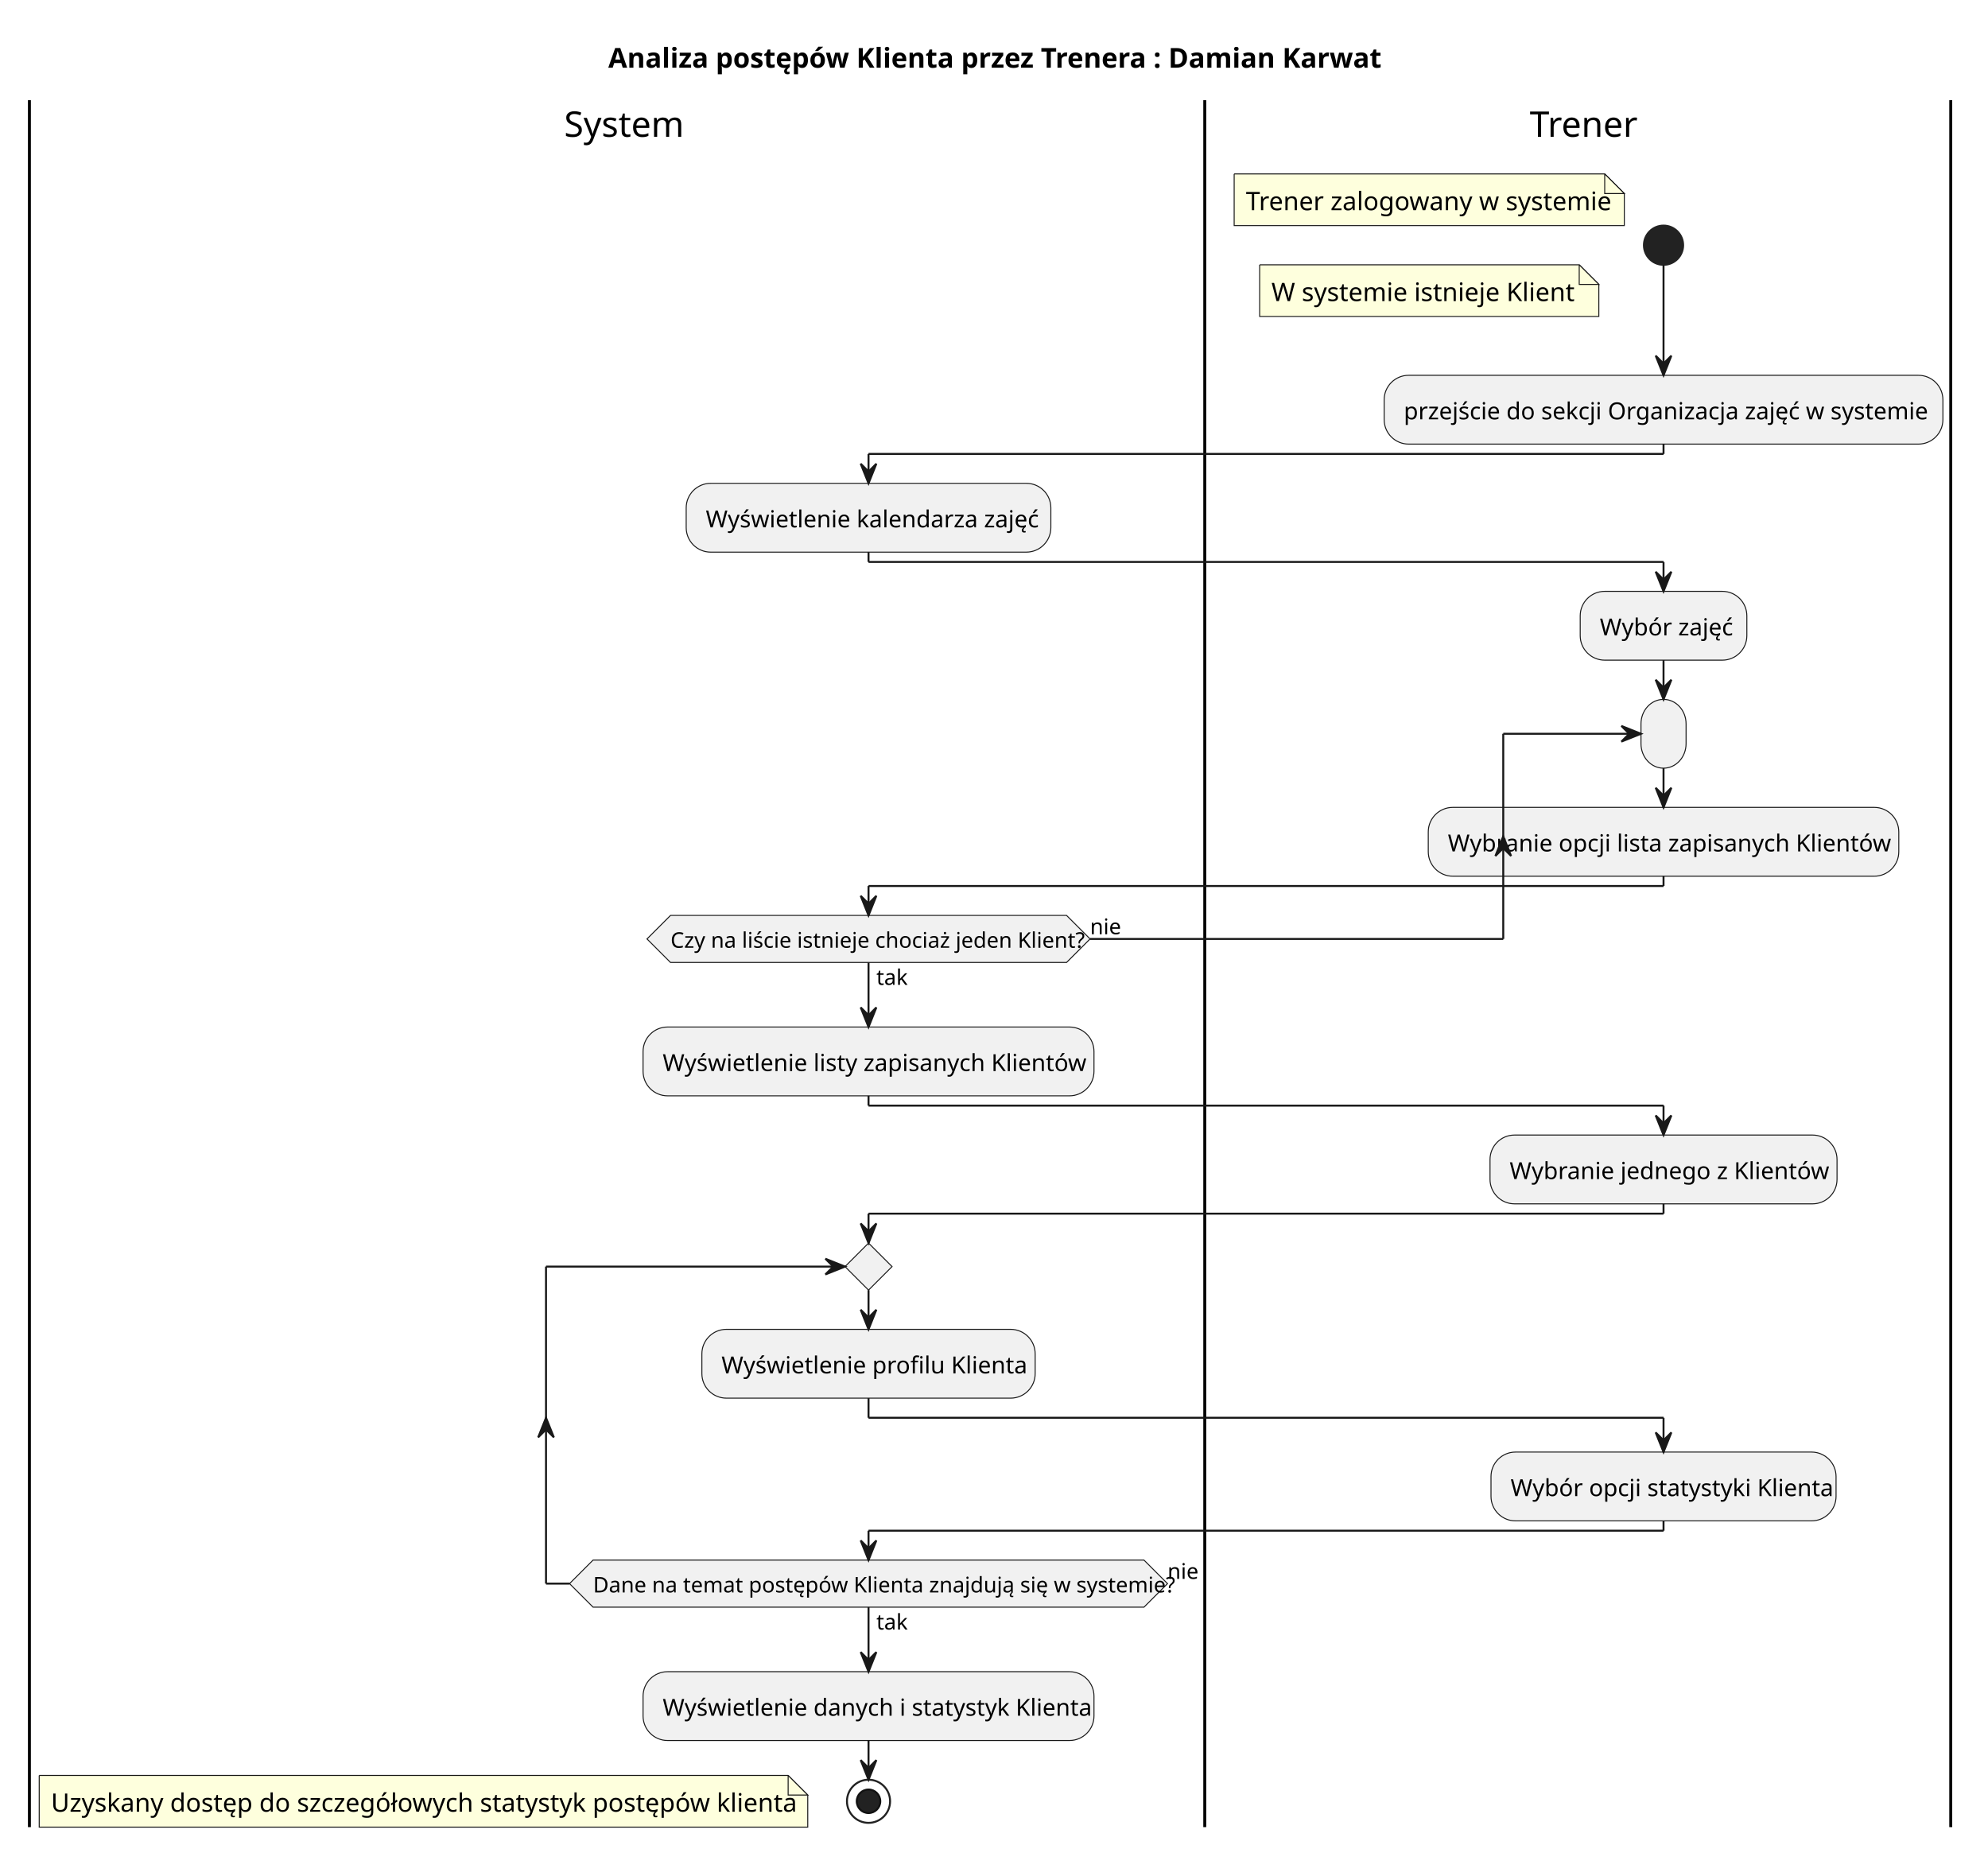
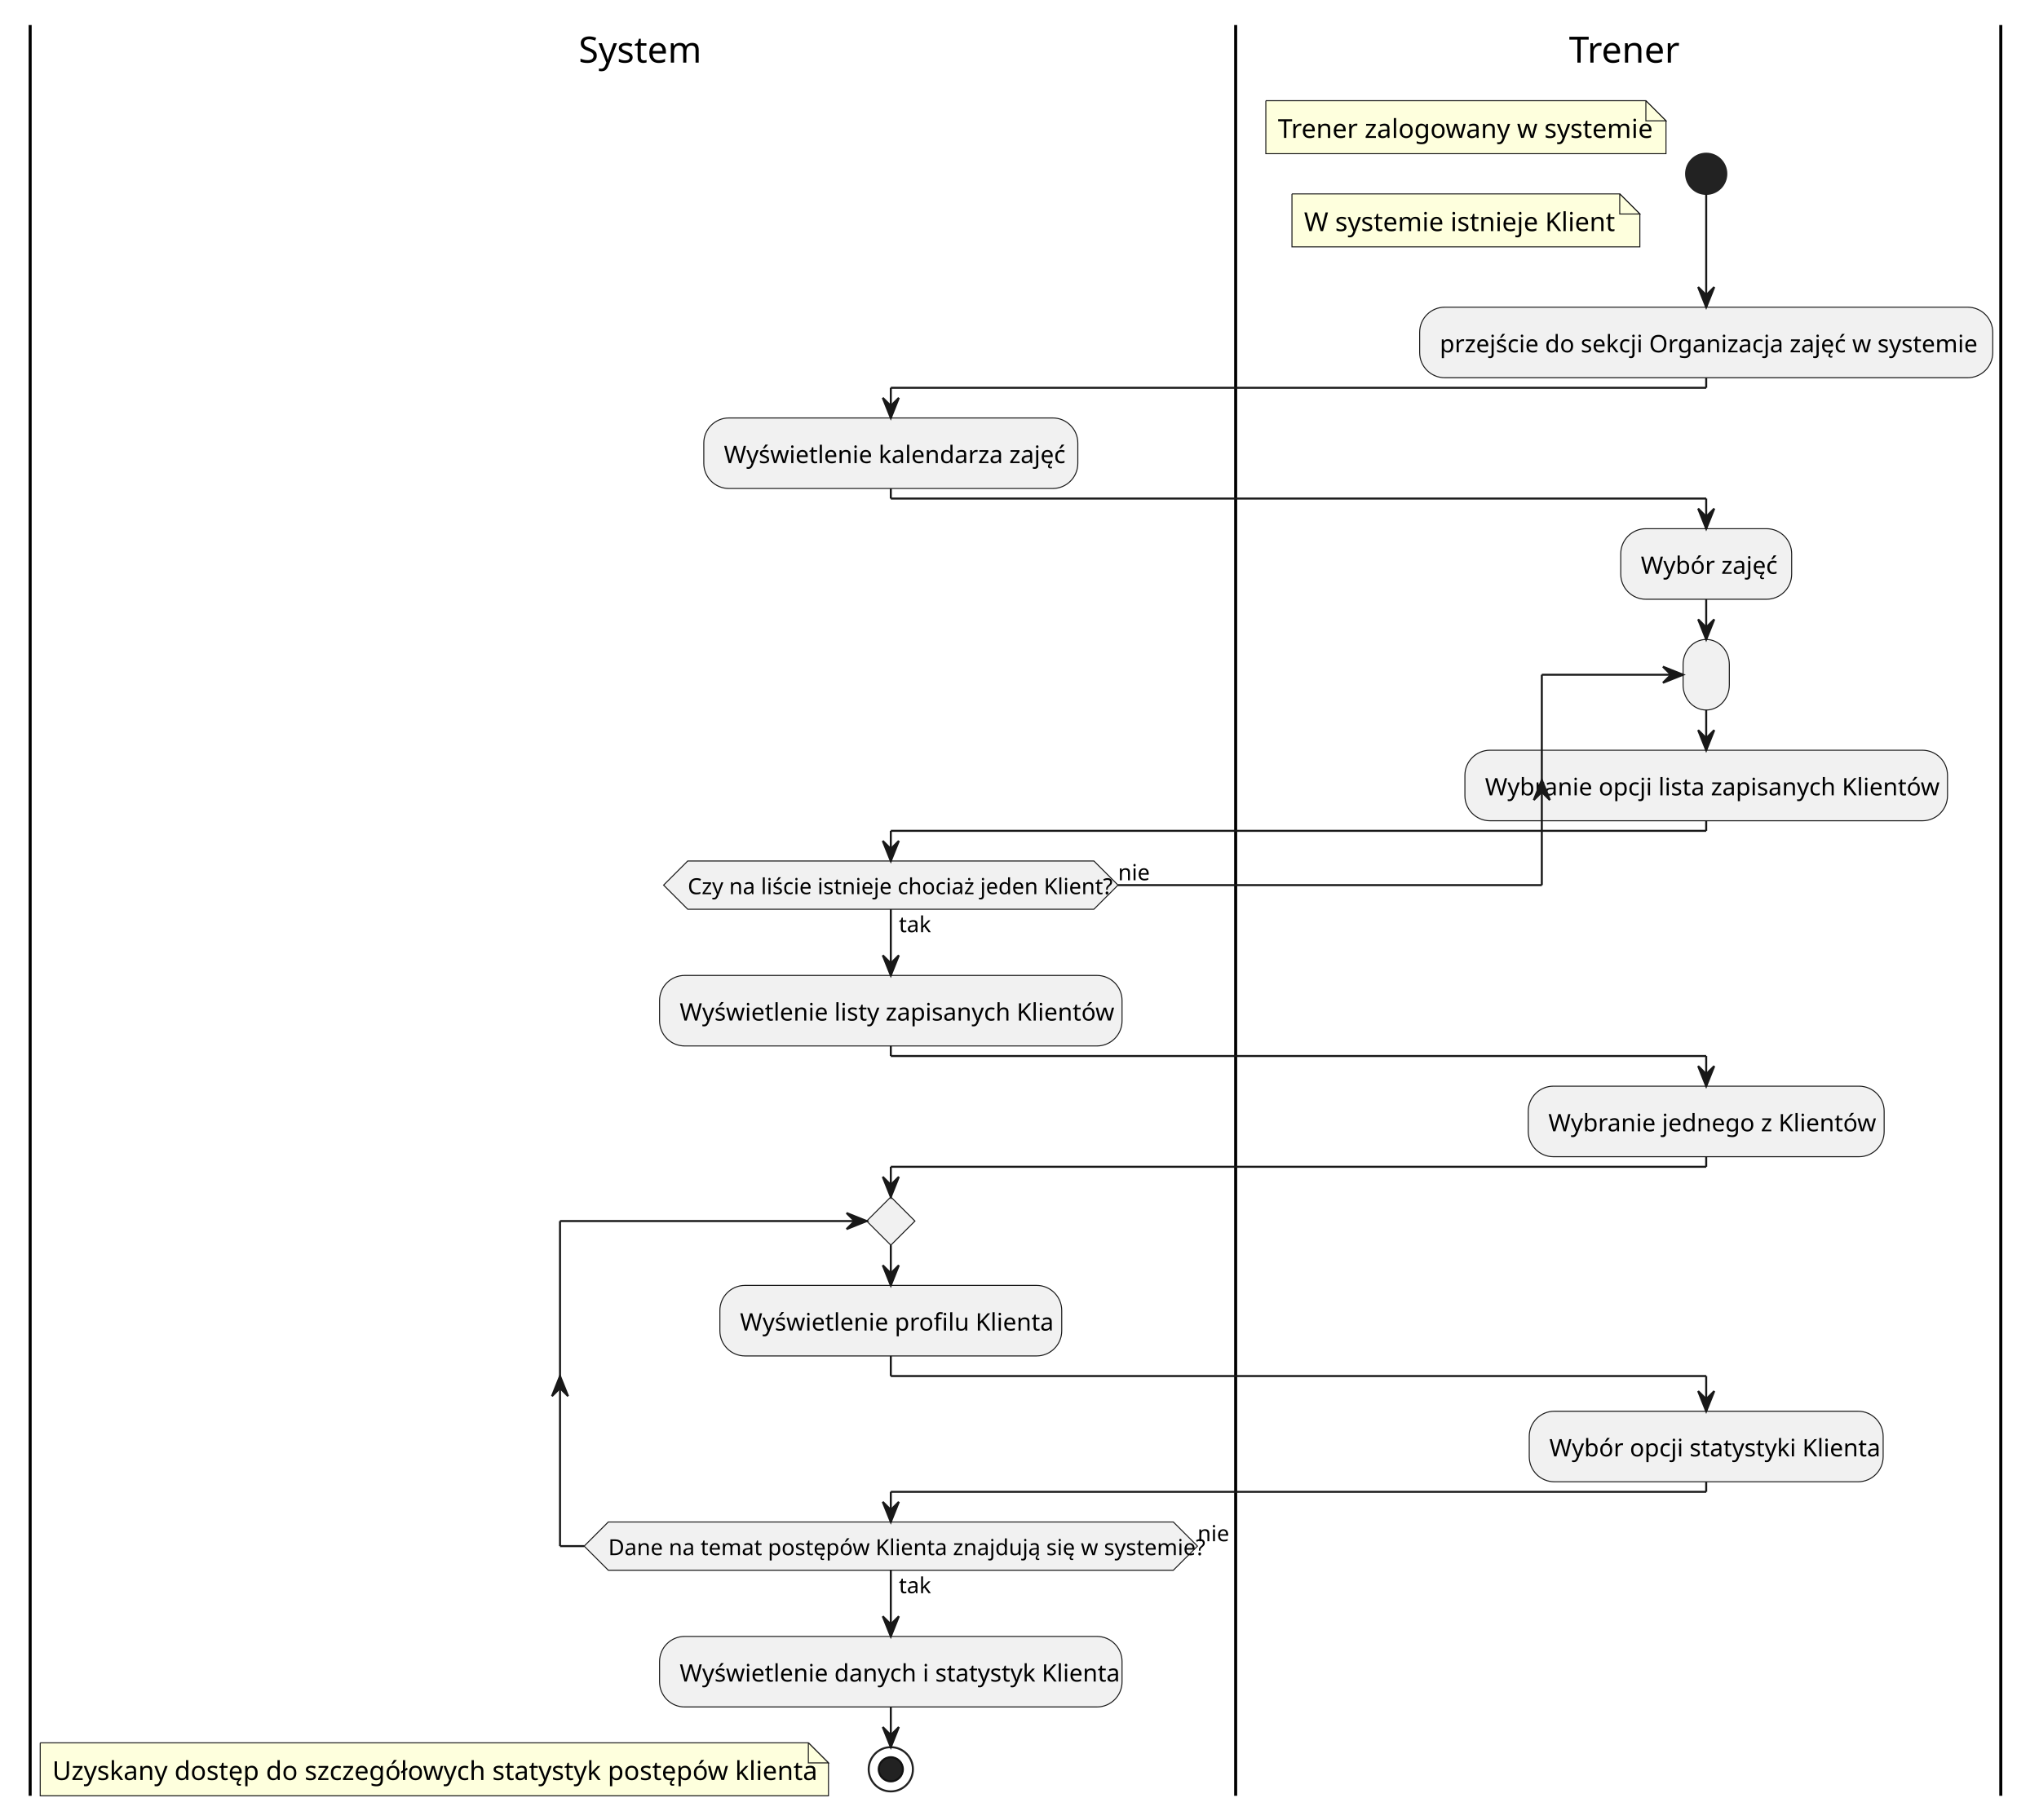
- <svg xmlns="http://www.w3.org/2000/svg" contentStyleType="text/css" height="943px" preserveAspectRatio="none" style="width:1014px;height:943px;background:#FFFFFF;" version="1.1" viewBox="0 0 1014 943" width="1014px" zoomAndPan="magnify">
+ <svg xmlns="http://www.w3.org/2000/svg" contentStyleType="text/css" height="905px" preserveAspectRatio="none" style="width:1014px;height:905px;background:#FFFFFF;" version="1.1" viewBox="0 0 1014 905" width="1014px" zoomAndPan="magnify">
  <defs />
  <g>
-     <text fill="#000000" font-family="sans-serif" font-size="14" font-weight="bold" lengthAdjust="spacing" textLength="391" x="310.25" y="34.533">Analiza postępów Klienta przez Trenera : Damian Karwat</text>
-     <rect fill="none" height="22.641" style="stroke:none;stroke-width:1.0;" width="981.5" x="15" y="51.065" />
-     <rect fill="#F1F1F1" height="35.094" rx="12.5" ry="12.5" style="stroke:#181818;stroke-width:0.5;" width="186" x="350" y="246.502" />
-     <text fill="#000000" font-family="sans-serif" font-size="12" lengthAdjust="spacing" textLength="166" x="360" y="268.959">Wyświetlenie kalendarza zajęć</text>
-     <polygon fill="#F1F1F1" points="342,466.877,544,466.877,556,478.877,544,490.877,342,490.877,330,478.877,342,466.877" style="stroke:#181818;stroke-width:0.5;" />
-     <text fill="#000000" font-family="sans-serif" font-size="11" lengthAdjust="spacing" textLength="14" x="447" y="502.296">tak</text>
-     <text fill="#000000" font-family="sans-serif" font-size="11" lengthAdjust="spacing" textLength="202" x="342" y="483.378">Czy na liście istnieje chociaż jeden Klient?</text>
-     <text fill="#000000" font-family="sans-serif" font-size="11" lengthAdjust="spacing" textLength="14" x="556" y="476.46">nie</text>
-     <rect fill="#F1F1F1" height="35.094" rx="12.5" ry="12.5" style="stroke:#181818;stroke-width:0.5;" width="230" x="328" y="523.796" />
-     <text fill="#000000" font-family="sans-serif" font-size="12" lengthAdjust="spacing" textLength="210" x="338" y="546.253">Wyświetlenie listy zapisanych Klientów</text>
-     <rect fill="#F1F1F1" height="35.094" rx="12.5" ry="12.5" style="stroke:#181818;stroke-width:0.5;" width="170" x="358" y="677.983" />
-     <text fill="#000000" font-family="sans-serif" font-size="12" lengthAdjust="spacing" textLength="150" x="368" y="700.44">Wyświetlenie profilu Klienta</text>
-     <polygon fill="#F1F1F1" points="443,633.983,455,645.983,443,657.983,431,645.983,443,633.983" style="stroke:#181818;stroke-width:0.5;" />
-     <polygon fill="#F1F1F1" points="302.5,795.671,583.5,795.671,595.5,807.671,583.5,819.671,302.5,819.671,290.5,807.671,302.5,795.671" style="stroke:#181818;stroke-width:0.5;" />
-     <text fill="#000000" font-family="sans-serif" font-size="11" lengthAdjust="spacing" textLength="14" x="447" y="831.09">tak</text>
-     <text fill="#000000" font-family="sans-serif" font-size="11" lengthAdjust="spacing" textLength="281" x="302.5" y="812.172">Dane na temat postępów Klienta znajdują się w systemie?</text>
-     <text fill="#000000" font-family="sans-serif" font-size="11" lengthAdjust="spacing" textLength="14" x="595.5" y="805.254">nie</text>
-     <rect fill="#F1F1F1" height="35.094" rx="12.5" ry="12.5" style="stroke:#181818;stroke-width:0.5;" width="230" x="328" y="852.59" />
-     <text fill="#000000" font-family="sans-serif" font-size="12" lengthAdjust="spacing" textLength="210" x="338" y="875.047">Wyświetlenie danych i statystyk Klienta</text>
-     <path d="M20,905.508 L20,931.859 L412,931.859 L412,915.508 L402,905.508 L20,905.508 " fill="#FEFFDD" style="stroke:#181818;stroke-width:0.5;" />
-     <path d="M402,905.508 L402,915.508 L412,915.508 L402,905.508 " fill="#FEFFDD" style="stroke:#181818;stroke-width:0.5;" />
-     <text fill="#000000" font-family="sans-serif" font-size="13" lengthAdjust="spacing" textLength="371" x="26" y="924.003">Uzyskany dostęp do szczegółowych statystyk postępów klienta</text>
-     <ellipse cx="443" cy="918.684" fill="none" rx="11" ry="11" style="stroke:#222222;stroke-width:1.0;" />
-     <ellipse cx="443" cy="918.684" fill="#222222" rx="6" ry="6" style="stroke:#111111;stroke-width:1.0;" />
-     <line style="stroke:#000000;stroke-width:1.5;" x1="15" x2="15" y1="51.065" y2="931.859" />
-     <path d="M629.5,88.705 L629.5,115.057 L828.5,115.057 L828.5,98.705 L818.5,88.705 L629.5,88.705 " fill="#FEFFDD" style="stroke:#181818;stroke-width:0.5;" />
-     <path d="M818.5,88.705 L818.5,98.705 L828.5,98.705 L818.5,88.705 " fill="#FEFFDD" style="stroke:#181818;stroke-width:0.5;" />
-     <text fill="#000000" font-family="sans-serif" font-size="13" lengthAdjust="spacing" textLength="178" x="635.5" y="107.2">Trener zalogowany w systemie</text>
-     <path d="M642.5,135.057 L642.5,161.408 L815.5,161.408 L815.5,145.057 L805.5,135.057 L642.5,135.057 " fill="#FEFFDD" style="stroke:#181818;stroke-width:0.5;" />
-     <path d="M805.5,135.057 L805.5,145.057 L815.5,145.057 L805.5,135.057 " fill="#FEFFDD" style="stroke:#181818;stroke-width:0.5;" />
-     <text fill="#000000" font-family="sans-serif" font-size="13" lengthAdjust="spacing" textLength="152" x="648.5" y="153.552">W systemie istnieje Klient</text>
-     <ellipse cx="848.5" cy="125.057" fill="#222222" rx="10" ry="10" style="stroke:#222222;stroke-width:1.0;" />
-     <rect fill="#F1F1F1" height="35.094" rx="12.5" ry="12.5" style="stroke:#181818;stroke-width:0.5;" width="285" x="706" y="191.408" />
-     <text fill="#000000" font-family="sans-serif" font-size="12" lengthAdjust="spacing" textLength="265" x="716" y="213.865">przejście do sekcji Organizacja zajęć w systemie</text>
-     <rect fill="#F1F1F1" height="35.094" rx="12.5" ry="12.5" style="stroke:#181818;stroke-width:0.5;" width="85" x="806" y="301.596" />
-     <text fill="#000000" font-family="sans-serif" font-size="12" lengthAdjust="spacing" textLength="65" x="816" y="324.053">Wybór zajęć</text>
-     <rect fill="#F1F1F1" height="35.094" rx="12.5" ry="12.5" style="stroke:#181818;stroke-width:0.5;" width="240" x="728.5" y="411.783" />
-     <text fill="#000000" font-family="sans-serif" font-size="12" lengthAdjust="spacing" textLength="220" x="738.5" y="434.24">Wybranie opcji lista zapisanych Klientów</text>
-     <rect fill="#F1F1F1" height="35.094" rx="12.5" ry="12.5" style="stroke:#181818;stroke-width:0.5;" width="23" x="837" y="356.69" />
-     <text fill="#000000" font-family="sans-serif" font-size="12" lengthAdjust="spacing" textLength="3" x="847" y="379.147"> </text>
-     <rect fill="#F1F1F1" height="35.094" rx="12.5" ry="12.5" style="stroke:#181818;stroke-width:0.5;" width="177" x="760" y="578.89" />
-     <text fill="#000000" font-family="sans-serif" font-size="12" lengthAdjust="spacing" textLength="157" x="770" y="601.347">Wybranie jednego z Klientów</text>
-     <rect fill="#F1F1F1" height="35.094" rx="12.5" ry="12.5" style="stroke:#181818;stroke-width:0.5;" width="176" x="760.5" y="740.577" />
-     <text fill="#000000" font-family="sans-serif" font-size="12" lengthAdjust="spacing" textLength="156" x="770.5" y="763.034">Wybór opcji statystyki Klienta</text>
-     <line style="stroke:#000000;stroke-width:1.5;" x1="614.5" x2="614.5" y1="51.065" y2="931.859" />
-     <line style="stroke:#000000;stroke-width:1.5;" x1="995" x2="995" y1="51.065" y2="931.859" />
-     <line style="stroke:#181818;stroke-width:1.0;" x1="443" x2="443" y1="490.877" y2="523.796" />
-     <polygon fill="#181818" points="439,513.796,443,523.796,447,513.796,443,517.796" style="stroke:#181818;stroke-width:1.0;" />
-     <line style="stroke:#181818;stroke-width:1.0;" x1="443" x2="443" y1="657.983" y2="677.983" />
-     <polygon fill="#181818" points="439,667.983,443,677.983,447,667.983,443,671.983" style="stroke:#181818;stroke-width:1.0;" />
-     <line style="stroke:#181818;stroke-width:1.0;" x1="290.5" x2="278.5" y1="807.671" y2="807.671" />
-     <polygon fill="#181818" points="274.5,733.077,278.5,723.077,282.5,733.077,278.5,729.077" style="stroke:#181818;stroke-width:1.0;" />
-     <line style="stroke:#181818;stroke-width:1.0;" x1="278.5" x2="278.5" y1="645.983" y2="807.671" />
-     <line style="stroke:#181818;stroke-width:1.0;" x1="278.5" x2="431" y1="645.983" y2="645.983" />
-     <polygon fill="#181818" points="421,641.983,431,645.983,421,649.983,425,645.983" style="stroke:#181818;stroke-width:1.0;" />
-     <line style="stroke:#181818;stroke-width:1.0;" x1="443" x2="443" y1="819.671" y2="852.59" />
-     <polygon fill="#181818" points="439,842.59,443,852.59,447,842.59,443,846.59" style="stroke:#181818;stroke-width:1.0;" />
-     <line style="stroke:#181818;stroke-width:1.0;" x1="443" x2="443" y1="887.684" y2="907.684" />
-     <polygon fill="#181818" points="439,897.684,443,907.684,447,897.684,443,901.684" style="stroke:#181818;stroke-width:1.0;" />
-     <line style="stroke:#181818;stroke-width:1.0;" x1="848.5" x2="848.5" y1="135.057" y2="191.408" />
-     <polygon fill="#181818" points="844.5,181.408,848.5,191.408,852.5,181.408,848.5,185.408" style="stroke:#181818;stroke-width:1.0;" />
-     <line style="stroke:#181818;stroke-width:1.0;" x1="848.5" x2="848.5" y1="391.783" y2="411.783" />
-     <polygon fill="#181818" points="844.5,401.783,848.5,411.783,852.5,401.783,848.5,405.783" style="stroke:#181818;stroke-width:1.0;" />
-     <line style="stroke:#181818;stroke-width:1.0;" x1="848.5" x2="848.5" y1="336.69" y2="356.69" />
-     <polygon fill="#181818" points="844.5,346.69,848.5,356.69,852.5,346.69,848.5,350.69" style="stroke:#181818;stroke-width:1.0;" />
-     <line style="stroke:#181818;stroke-width:1.0;" x1="848.5" x2="848.5" y1="226.502" y2="231.502" />
-     <line style="stroke:#181818;stroke-width:1.0;" x1="848.5" x2="443" y1="231.502" y2="231.502" />
-     <line style="stroke:#181818;stroke-width:1.0;" x1="443" x2="443" y1="231.502" y2="246.502" />
-     <polygon fill="#181818" points="439,236.502,443,246.502,447,236.502,443,240.502" style="stroke:#181818;stroke-width:1.0;" />
-     <line style="stroke:#181818;stroke-width:1.0;" x1="443" x2="443" y1="281.596" y2="286.596" />
-     <line style="stroke:#181818;stroke-width:1.0;" x1="443" x2="848.5" y1="286.596" y2="286.596" />
-     <line style="stroke:#181818;stroke-width:1.0;" x1="848.5" x2="848.5" y1="286.596" y2="301.596" />
-     <polygon fill="#181818" points="844.5,291.596,848.5,301.596,852.5,291.596,848.5,295.596" style="stroke:#181818;stroke-width:1.0;" />
-     <line style="stroke:#181818;stroke-width:1.0;" x1="556" x2="766.75" y1="478.877" y2="478.877" />
-     <polygon fill="#181818" points="762.75,436.557,766.75,426.557,770.75,436.557,766.75,432.557" style="stroke:#181818;stroke-width:1.0;" />
-     <line style="stroke:#181818;stroke-width:1.0;" x1="766.75" x2="766.75" y1="374.236" y2="478.877" />
-     <line style="stroke:#181818;stroke-width:1.0;" x1="766.75" x2="837" y1="374.236" y2="374.236" />
-     <polygon fill="#181818" points="827,370.236,837,374.236,827,378.236,831,374.236" style="stroke:#181818;stroke-width:1.0;" />
-     <line style="stroke:#181818;stroke-width:1.0;" x1="848.5" x2="848.5" y1="446.877" y2="451.877" />
-     <line style="stroke:#181818;stroke-width:1.0;" x1="848.5" x2="443" y1="451.877" y2="451.877" />
-     <line style="stroke:#181818;stroke-width:1.0;" x1="443" x2="443" y1="451.877" y2="466.877" />
-     <polygon fill="#181818" points="439,456.877,443,466.877,447,456.877,443,460.877" style="stroke:#181818;stroke-width:1.0;" />
-     <line style="stroke:#181818;stroke-width:1.0;" x1="443" x2="443" y1="558.89" y2="563.89" />
-     <line style="stroke:#181818;stroke-width:1.0;" x1="443" x2="848.5" y1="563.89" y2="563.89" />
-     <line style="stroke:#181818;stroke-width:1.0;" x1="848.5" x2="848.5" y1="563.89" y2="578.89" />
-     <polygon fill="#181818" points="844.5,568.89,848.5,578.89,852.5,568.89,848.5,572.89" style="stroke:#181818;stroke-width:1.0;" />
-     <line style="stroke:#181818;stroke-width:1.0;" x1="443" x2="443" y1="713.077" y2="723.077" />
-     <line style="stroke:#181818;stroke-width:1.0;" x1="443" x2="848.5" y1="723.077" y2="723.077" />
-     <line style="stroke:#181818;stroke-width:1.0;" x1="848.5" x2="848.5" y1="723.077" y2="740.577" />
-     <polygon fill="#181818" points="844.5,730.577,848.5,740.577,852.5,730.577,848.5,734.577" style="stroke:#181818;stroke-width:1.0;" />
-     <line style="stroke:#181818;stroke-width:1.0;" x1="848.5" x2="848.5" y1="775.671" y2="780.671" />
-     <line style="stroke:#181818;stroke-width:1.0;" x1="848.5" x2="443" y1="780.671" y2="780.671" />
-     <line style="stroke:#181818;stroke-width:1.0;" x1="443" x2="443" y1="780.671" y2="795.671" />
-     <polygon fill="#181818" points="439,785.671,443,795.671,447,785.671,443,789.671" style="stroke:#181818;stroke-width:1.0;" />
-     <line style="stroke:#181818;stroke-width:1.0;" x1="848.5" x2="848.5" y1="613.983" y2="618.983" />
-     <line style="stroke:#181818;stroke-width:1.0;" x1="848.5" x2="443" y1="618.983" y2="618.983" />
-     <line style="stroke:#181818;stroke-width:1.0;" x1="443" x2="443" y1="618.983" y2="633.983" />
-     <polygon fill="#181818" points="439,623.983,443,633.983,447,623.983,443,627.983" style="stroke:#181818;stroke-width:1.0;" />
-     <text fill="#000000" font-family="sans-serif" font-size="18" lengthAdjust="spacing" textLength="59" x="287.75" y="69.75">System</text>
-     <text fill="#000000" font-family="sans-serif" font-size="18" lengthAdjust="spacing" textLength="54" x="780.25" y="69.75">Trener</text>
+     <rect fill="none" height="22.641" style="stroke:none;stroke-width:1.0;" width="981.5" x="15" y="12.455" />
+     <rect fill="#F1F1F1" height="35.094" rx="12.5" ry="12.5" style="stroke:#181818;stroke-width:0.5;" width="186" x="350" y="207.893" />
+     <text fill="#000000" font-family="sans-serif" font-size="12" lengthAdjust="spacing" textLength="166" x="360" y="230.35">Wyświetlenie kalendarza zajęć</text>
+     <polygon fill="#F1F1F1" points="342,428.268,544,428.268,556,440.268,544,452.268,342,452.268,330,440.268,342,428.268" style="stroke:#181818;stroke-width:0.5;" />
+     <text fill="#000000" font-family="sans-serif" font-size="11" lengthAdjust="spacing" textLength="14" x="447" y="463.687">tak</text>
+     <text fill="#000000" font-family="sans-serif" font-size="11" lengthAdjust="spacing" textLength="202" x="342" y="444.769">Czy na liście istnieje chociaż jeden Klient?</text>
+     <text fill="#000000" font-family="sans-serif" font-size="11" lengthAdjust="spacing" textLength="14" x="556" y="437.851">nie</text>
+     <rect fill="#F1F1F1" height="35.094" rx="12.5" ry="12.5" style="stroke:#181818;stroke-width:0.5;" width="230" x="328" y="485.187" />
+     <text fill="#000000" font-family="sans-serif" font-size="12" lengthAdjust="spacing" textLength="210" x="338" y="507.644">Wyświetlenie listy zapisanych Klientów</text>
+     <rect fill="#F1F1F1" height="35.094" rx="12.5" ry="12.5" style="stroke:#181818;stroke-width:0.5;" width="170" x="358" y="639.374" />
+     <text fill="#000000" font-family="sans-serif" font-size="12" lengthAdjust="spacing" textLength="150" x="368" y="661.831">Wyświetlenie profilu Klienta</text>
+     <polygon fill="#F1F1F1" points="443,595.374,455,607.374,443,619.374,431,607.374,443,595.374" style="stroke:#181818;stroke-width:0.5;" />
+     <polygon fill="#F1F1F1" points="302.5,757.062,583.5,757.062,595.5,769.062,583.5,781.062,302.5,781.062,290.5,769.062,302.5,757.062" style="stroke:#181818;stroke-width:0.5;" />
+     <text fill="#000000" font-family="sans-serif" font-size="11" lengthAdjust="spacing" textLength="14" x="447" y="792.481">tak</text>
+     <text fill="#000000" font-family="sans-serif" font-size="11" lengthAdjust="spacing" textLength="281" x="302.5" y="773.562">Dane na temat postępów Klienta znajdują się w systemie?</text>
+     <text fill="#000000" font-family="sans-serif" font-size="11" lengthAdjust="spacing" textLength="14" x="595.5" y="766.644">nie</text>
+     <rect fill="#F1F1F1" height="35.094" rx="12.5" ry="12.5" style="stroke:#181818;stroke-width:0.5;" width="230" x="328" y="813.981" />
+     <text fill="#000000" font-family="sans-serif" font-size="12" lengthAdjust="spacing" textLength="210" x="338" y="836.438">Wyświetlenie danych i statystyk Klienta</text>
+     <path d="M20,866.898 L20,893.25 L412,893.25 L412,876.898 L402,866.898 L20,866.898 " fill="#FEFFDD" style="stroke:#181818;stroke-width:0.5;" />
+     <path d="M402,866.898 L402,876.898 L412,876.898 L402,866.898 " fill="#FEFFDD" style="stroke:#181818;stroke-width:0.5;" />
+     <text fill="#000000" font-family="sans-serif" font-size="13" lengthAdjust="spacing" textLength="371" x="26" y="885.394">Uzyskany dostęp do szczegółowych statystyk postępów klienta</text>
+     <ellipse cx="443" cy="880.074" fill="none" rx="11" ry="11" style="stroke:#222222;stroke-width:1.0;" />
+     <ellipse cx="443" cy="880.074" fill="#222222" rx="6" ry="6" style="stroke:#111111;stroke-width:1.0;" />
+     <line style="stroke:#000000;stroke-width:1.5;" x1="15" x2="15" y1="12.455" y2="893.25" />
+     <path d="M629.5,50.096 L629.5,76.447 L828.5,76.447 L828.5,60.096 L818.5,50.096 L629.5,50.096 " fill="#FEFFDD" style="stroke:#181818;stroke-width:0.5;" />
+     <path d="M818.5,50.096 L818.5,60.096 L828.5,60.096 L818.5,50.096 " fill="#FEFFDD" style="stroke:#181818;stroke-width:0.5;" />
+     <text fill="#000000" font-family="sans-serif" font-size="13" lengthAdjust="spacing" textLength="178" x="635.5" y="68.591">Trener zalogowany w systemie</text>
+     <path d="M642.5,96.447 L642.5,122.799 L815.5,122.799 L815.5,106.447 L805.5,96.447 L642.5,96.447 " fill="#FEFFDD" style="stroke:#181818;stroke-width:0.5;" />
+     <path d="M805.5,96.447 L805.5,106.447 L815.5,106.447 L805.5,96.447 " fill="#FEFFDD" style="stroke:#181818;stroke-width:0.5;" />
+     <text fill="#000000" font-family="sans-serif" font-size="13" lengthAdjust="spacing" textLength="152" x="648.5" y="114.942">W systemie istnieje Klient</text>
+     <ellipse cx="848.5" cy="86.447" fill="#222222" rx="10" ry="10" style="stroke:#222222;stroke-width:1.0;" />
+     <rect fill="#F1F1F1" height="35.094" rx="12.5" ry="12.5" style="stroke:#181818;stroke-width:0.5;" width="285" x="706" y="152.799" />
+     <text fill="#000000" font-family="sans-serif" font-size="12" lengthAdjust="spacing" textLength="265" x="716" y="175.256">przejście do sekcji Organizacja zajęć w systemie</text>
+     <rect fill="#F1F1F1" height="35.094" rx="12.5" ry="12.5" style="stroke:#181818;stroke-width:0.5;" width="85" x="806" y="262.986" />
+     <text fill="#000000" font-family="sans-serif" font-size="12" lengthAdjust="spacing" textLength="65" x="816" y="285.443">Wybór zajęć</text>
+     <rect fill="#F1F1F1" height="35.094" rx="12.5" ry="12.5" style="stroke:#181818;stroke-width:0.5;" width="240" x="728.5" y="373.174" />
+     <text fill="#000000" font-family="sans-serif" font-size="12" lengthAdjust="spacing" textLength="220" x="738.5" y="395.631">Wybranie opcji lista zapisanych Klientów</text>
+     <rect fill="#F1F1F1" height="35.094" rx="12.5" ry="12.5" style="stroke:#181818;stroke-width:0.5;" width="23" x="837" y="318.08" />
+     <text fill="#000000" font-family="sans-serif" font-size="12" lengthAdjust="spacing" textLength="3" x="847" y="340.537"> </text>
+     <rect fill="#F1F1F1" height="35.094" rx="12.5" ry="12.5" style="stroke:#181818;stroke-width:0.5;" width="177" x="760" y="540.28" />
+     <text fill="#000000" font-family="sans-serif" font-size="12" lengthAdjust="spacing" textLength="157" x="770" y="562.737">Wybranie jednego z Klientów</text>
+     <rect fill="#F1F1F1" height="35.094" rx="12.5" ry="12.5" style="stroke:#181818;stroke-width:0.5;" width="176" x="760.5" y="701.968" />
+     <text fill="#000000" font-family="sans-serif" font-size="12" lengthAdjust="spacing" textLength="156" x="770.5" y="724.425">Wybór opcji statystyki Klienta</text>
+     <line style="stroke:#000000;stroke-width:1.5;" x1="614.5" x2="614.5" y1="12.455" y2="893.25" />
+     <line style="stroke:#000000;stroke-width:1.5;" x1="995" x2="995" y1="12.455" y2="893.25" />
+     <line style="stroke:#181818;stroke-width:1.0;" x1="443" x2="443" y1="452.268" y2="485.187" />
+     <polygon fill="#181818" points="439,475.187,443,485.187,447,475.187,443,479.187" style="stroke:#181818;stroke-width:1.0;" />
+     <line style="stroke:#181818;stroke-width:1.0;" x1="443" x2="443" y1="619.374" y2="639.374" />
+     <polygon fill="#181818" points="439,629.374,443,639.374,447,629.374,443,633.374" style="stroke:#181818;stroke-width:1.0;" />
+     <line style="stroke:#181818;stroke-width:1.0;" x1="290.5" x2="278.5" y1="769.062" y2="769.062" />
+     <polygon fill="#181818" points="274.5,694.468,278.5,684.468,282.5,694.468,278.5,690.468" style="stroke:#181818;stroke-width:1.0;" />
+     <line style="stroke:#181818;stroke-width:1.0;" x1="278.5" x2="278.5" y1="607.374" y2="769.062" />
+     <line style="stroke:#181818;stroke-width:1.0;" x1="278.5" x2="431" y1="607.374" y2="607.374" />
+     <polygon fill="#181818" points="421,603.374,431,607.374,421,611.374,425,607.374" style="stroke:#181818;stroke-width:1.0;" />
+     <line style="stroke:#181818;stroke-width:1.0;" x1="443" x2="443" y1="781.062" y2="813.981" />
+     <polygon fill="#181818" points="439,803.981,443,813.981,447,803.981,443,807.981" style="stroke:#181818;stroke-width:1.0;" />
+     <line style="stroke:#181818;stroke-width:1.0;" x1="443" x2="443" y1="849.074" y2="869.074" />
+     <polygon fill="#181818" points="439,859.074,443,869.074,447,859.074,443,863.074" style="stroke:#181818;stroke-width:1.0;" />
+     <line style="stroke:#181818;stroke-width:1.0;" x1="848.5" x2="848.5" y1="96.447" y2="152.799" />
+     <polygon fill="#181818" points="844.5,142.799,848.5,152.799,852.5,142.799,848.5,146.799" style="stroke:#181818;stroke-width:1.0;" />
+     <line style="stroke:#181818;stroke-width:1.0;" x1="848.5" x2="848.5" y1="353.174" y2="373.174" />
+     <polygon fill="#181818" points="844.5,363.174,848.5,373.174,852.5,363.174,848.5,367.174" style="stroke:#181818;stroke-width:1.0;" />
+     <line style="stroke:#181818;stroke-width:1.0;" x1="848.5" x2="848.5" y1="298.08" y2="318.08" />
+     <polygon fill="#181818" points="844.5,308.08,848.5,318.08,852.5,308.08,848.5,312.08" style="stroke:#181818;stroke-width:1.0;" />
+     <line style="stroke:#181818;stroke-width:1.0;" x1="848.5" x2="848.5" y1="187.893" y2="192.893" />
+     <line style="stroke:#181818;stroke-width:1.0;" x1="848.5" x2="443" y1="192.893" y2="192.893" />
+     <line style="stroke:#181818;stroke-width:1.0;" x1="443" x2="443" y1="192.893" y2="207.893" />
+     <polygon fill="#181818" points="439,197.893,443,207.893,447,197.893,443,201.893" style="stroke:#181818;stroke-width:1.0;" />
+     <line style="stroke:#181818;stroke-width:1.0;" x1="443" x2="443" y1="242.986" y2="247.986" />
+     <line style="stroke:#181818;stroke-width:1.0;" x1="443" x2="848.5" y1="247.986" y2="247.986" />
+     <line style="stroke:#181818;stroke-width:1.0;" x1="848.5" x2="848.5" y1="247.986" y2="262.986" />
+     <polygon fill="#181818" points="844.5,252.986,848.5,262.986,852.5,252.986,848.5,256.986" style="stroke:#181818;stroke-width:1.0;" />
+     <line style="stroke:#181818;stroke-width:1.0;" x1="556" x2="766.75" y1="440.268" y2="440.268" />
+     <polygon fill="#181818" points="762.75,397.947,766.75,387.947,770.75,397.947,766.75,393.947" style="stroke:#181818;stroke-width:1.0;" />
+     <line style="stroke:#181818;stroke-width:1.0;" x1="766.75" x2="766.75" y1="335.627" y2="440.268" />
+     <line style="stroke:#181818;stroke-width:1.0;" x1="766.75" x2="837" y1="335.627" y2="335.627" />
+     <polygon fill="#181818" points="827,331.627,837,335.627,827,339.627,831,335.627" style="stroke:#181818;stroke-width:1.0;" />
+     <line style="stroke:#181818;stroke-width:1.0;" x1="848.5" x2="848.5" y1="408.268" y2="413.268" />
+     <line style="stroke:#181818;stroke-width:1.0;" x1="848.5" x2="443" y1="413.268" y2="413.268" />
+     <line style="stroke:#181818;stroke-width:1.0;" x1="443" x2="443" y1="413.268" y2="428.268" />
+     <polygon fill="#181818" points="439,418.268,443,428.268,447,418.268,443,422.268" style="stroke:#181818;stroke-width:1.0;" />
+     <line style="stroke:#181818;stroke-width:1.0;" x1="443" x2="443" y1="520.28" y2="525.28" />
+     <line style="stroke:#181818;stroke-width:1.0;" x1="443" x2="848.5" y1="525.28" y2="525.28" />
+     <line style="stroke:#181818;stroke-width:1.0;" x1="848.5" x2="848.5" y1="525.28" y2="540.28" />
+     <polygon fill="#181818" points="844.5,530.28,848.5,540.28,852.5,530.28,848.5,534.28" style="stroke:#181818;stroke-width:1.0;" />
+     <line style="stroke:#181818;stroke-width:1.0;" x1="443" x2="443" y1="674.468" y2="684.468" />
+     <line style="stroke:#181818;stroke-width:1.0;" x1="443" x2="848.5" y1="684.468" y2="684.468" />
+     <line style="stroke:#181818;stroke-width:1.0;" x1="848.5" x2="848.5" y1="684.468" y2="701.968" />
+     <polygon fill="#181818" points="844.5,691.968,848.5,701.968,852.5,691.968,848.5,695.968" style="stroke:#181818;stroke-width:1.0;" />
+     <line style="stroke:#181818;stroke-width:1.0;" x1="848.5" x2="848.5" y1="737.062" y2="742.062" />
+     <line style="stroke:#181818;stroke-width:1.0;" x1="848.5" x2="443" y1="742.062" y2="742.062" />
+     <line style="stroke:#181818;stroke-width:1.0;" x1="443" x2="443" y1="742.062" y2="757.062" />
+     <polygon fill="#181818" points="439,747.062,443,757.062,447,747.062,443,751.062" style="stroke:#181818;stroke-width:1.0;" />
+     <line style="stroke:#181818;stroke-width:1.0;" x1="848.5" x2="848.5" y1="575.374" y2="580.374" />
+     <line style="stroke:#181818;stroke-width:1.0;" x1="848.5" x2="443" y1="580.374" y2="580.374" />
+     <line style="stroke:#181818;stroke-width:1.0;" x1="443" x2="443" y1="580.374" y2="595.374" />
+     <polygon fill="#181818" points="439,585.374,443,595.374,447,585.374,443,589.374" style="stroke:#181818;stroke-width:1.0;" />
+     <text fill="#000000" font-family="sans-serif" font-size="18" lengthAdjust="spacing" textLength="59" x="287.75" y="31.141">System</text>
+     <text fill="#000000" font-family="sans-serif" font-size="18" lengthAdjust="spacing" textLength="54" x="780.25" y="31.141">Trener</text>
  </g>
</svg>
